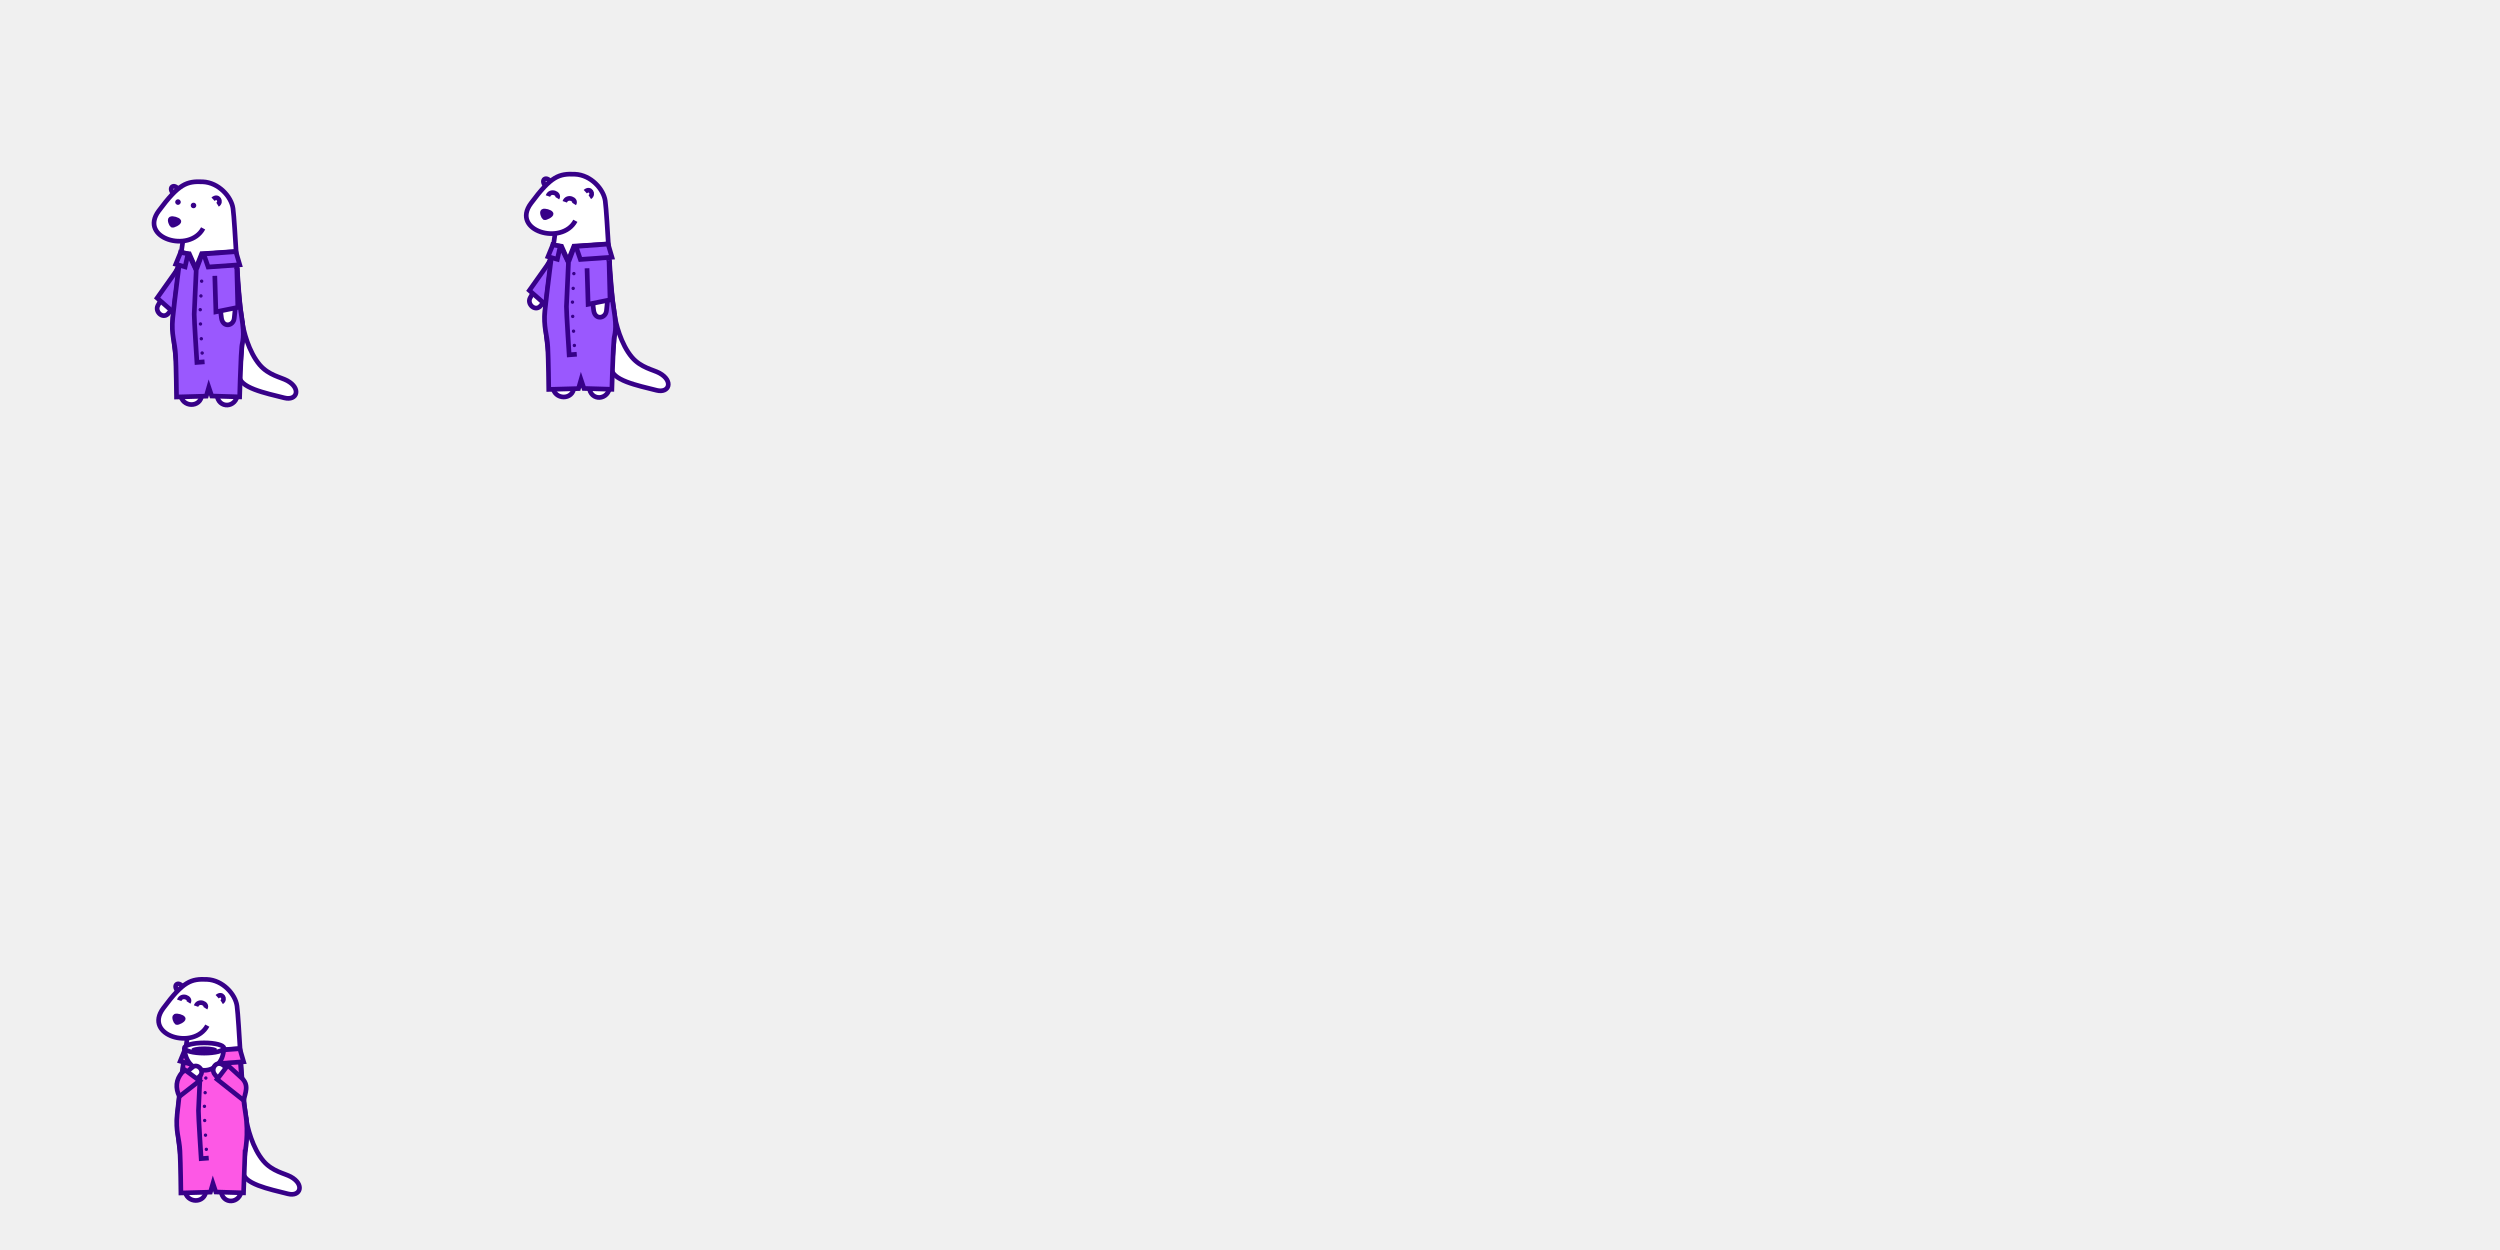
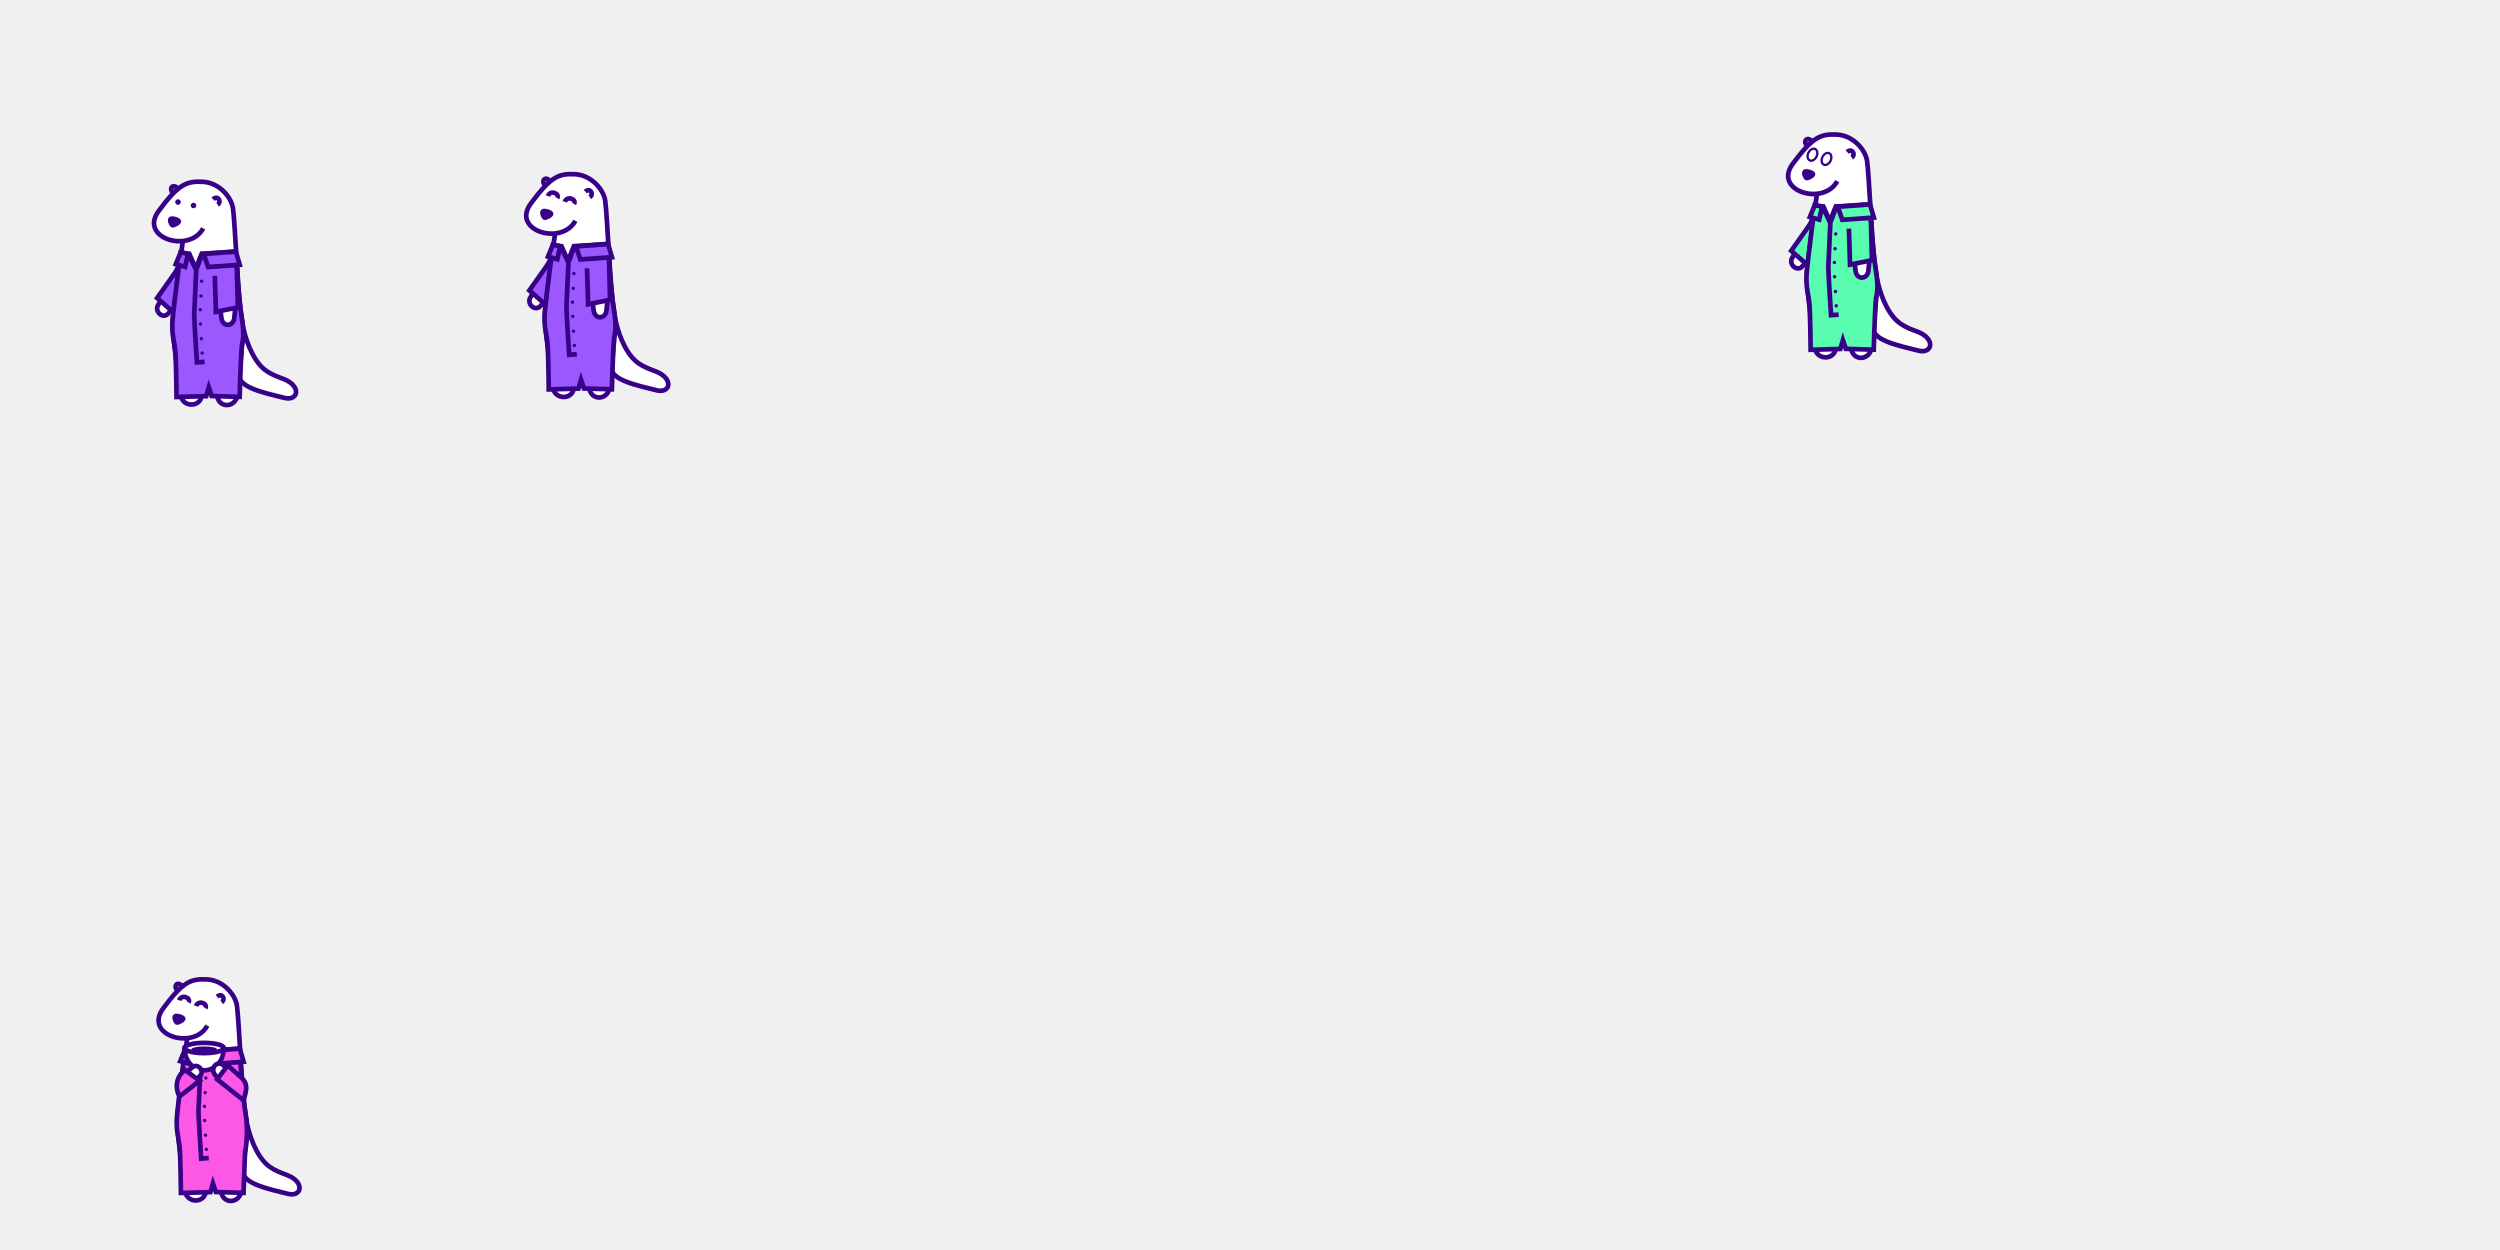
<svg xmlns="http://www.w3.org/2000/svg" xmlns:xlink="http://www.w3.org/1999/xlink" width="6480" height="3240" viewBox="0 0 540 270" version="1.1" id="svg1">
  <defs id="defs1">
    <linearGradient id="swatch44">
      <stop style="stop-color:#ff80f1;stop-opacity:1;" offset="0" id="stop44" />
    </linearGradient>
    <linearGradient id="swatch43">
      <stop style="stop-color:#ff80f1;stop-opacity:1;" offset="0" id="stop43" />
    </linearGradient>
    <pattern xlink:href="#pattern12" preserveAspectRatio="xMidYMid" id="pattern15" patternTransform="translate(-4.2089842e-6,-2.1347655e-5)" />
    <pattern xlink:href="#pattern11" preserveAspectRatio="xMidYMid" id="pattern13" patternTransform="translate(-4.2089842e-6,-1.1347656e-5)" />
    <pattern patternUnits="userSpaceOnUse" width="145.163" height="23.961" patternTransform="translate(194.6471,528.9346)" preserveAspectRatio="xMidYMid" id="pattern11">
      <rect style="fill:#ffffff;stroke:#6002ee;stroke-width:12;stroke-dasharray:none" id="rect11-6" width="133.163" height="11.961" x="6" y="6" rx="18" />
    </pattern>
    <pattern patternUnits="userSpaceOnUse" width="145.163" height="23.961" patternTransform="translate(194.6471,528.9346)" preserveAspectRatio="xMidYMid" id="pattern12">
      <rect style="fill:url(#pattern13);stroke:none" width="145.163" height="23.961" x="0" y="0" id="rect12" />
    </pattern>
    <pattern patternUnits="userSpaceOnUse" width="145.163" height="23.961" patternTransform="translate(194.6471,528.9346)" preserveAspectRatio="xMidYMid" id="pattern14">
      <rect style="fill:url(#pattern15);stroke:none" width="145.163" height="23.961" x="0" y="0" id="rect13" />
    </pattern>
  </defs>
  <g id="layer1">
    <path style="fill:#ffffff;fill-opacity:1;stroke:#370188;stroke-width:1.013;stroke-dasharray:none;stroke-opacity:1" d="m 38.942,56.019 c -0.392,2.574 -4.251,8.736 -4.866,10.023 -0.615,1.287 1.015,2.823 2.134,1.816 1.119,-1.007 4.966,-6.641 5.47,-8.6" id="path5-1-2-1-7" />
    <path style="fill:#ffffff;fill-opacity:1;stroke:#370188;stroke-width:1.013;stroke-dasharray:none;stroke-opacity:1" d="m 52.286,69.323 c 0.257,2.058 1.42,6.684 3.824,9.493 1.931,2.257 4.587,2.671 5.924,3.402 3.079,1.684 2.132,4.422 -0.608,3.724 -3.994,-1.017 -10.027,-2.194 -9.749,-4.978" id="path2-4-2-5-8-3" />
    <path style="fill:#9a58fe;fill-opacity:1;stroke:#370188;stroke-width:1.013;stroke-dasharray:none;stroke-opacity:1" d="m 38.486,57.948 -4.549,6.424 3.511,3.072" id="path13-6-7-6-8" />
    <path style="fill:#ffffff;fill-opacity:1;stroke:#370188;stroke-width:1.013;stroke-dasharray:none;stroke-opacity:1" d="m 37.319,41.662 c -0.939,-1.153 0.227,-2.106 1.197,-0.791" id="path15-0-5-6-6-1" />
    <path style="fill:#ffffff;fill-opacity:1;stroke:#370188;stroke-width:1.013;stroke-dasharray:none;stroke-opacity:1" d="m 43.878,49.329 c -2.918,5.453 -13.977,2.15 -9.6,-3.763 4.377,-5.913 6.067,-6.451 9.523,-6.297 3.456,0.154 6.186,3.25 6.528,5.76 0.45,3.306 1.048,18.649 1.816,23.18 0.629,3.712 -0.25,10.737 -0.656,14.688 -0.089,0.871 -0.156,1.593 -0.178,2.097 -0.14,3.172 -4.225,3.41 -4.454,0.23 -0.17,-2.356 -3.177,-1.956 -3.272,0 -0.142,2.922 -4.341,2.874 -4.594,-0.082 -0.293,-3.431 -1.944,-12.819 -1.622,-16.447 0.306,-3.456 2.131,-16.677 2.131,-16.677 v 0" id="path1-2-4-7-1-7" />
    <circle style="fill:#370188;fill-opacity:1;stroke:#370188;stroke-width:0.253;stroke-opacity:1" id="path3-29-2-0" cx="38.445" cy="43.647" r="0.473" />
    <circle style="fill:#370188;fill-opacity:1;stroke:#370188;stroke-width:0.253;stroke-opacity:1" id="path3-3-5-9-1" cx="41.798" cy="44.382" r="0.473" />
    <path style="fill:#370188;fill-opacity:1;stroke:#370188;stroke-width:1.013;stroke-dasharray:none;stroke-opacity:1" d="m 36.888,47.286 c 0.335,-0.217 1.581,0.147 1.739,0.489 0.148,0.32 -1.203,0.997 -1.431,0.869 -0.167,-0.094 -0.643,-1.141 -0.308,-1.358 z" id="path4-2-3-9-6" />
    <path style="fill:#9a58fe;fill-opacity:1;stroke:#370188;stroke-width:1.013;stroke-dasharray:none;stroke-opacity:1" d="m 52.075,77.003 c -0.107,1.678 -0.313,8.723 -0.313,8.723 l -6.033,-0.183 -0.627,-1.881 -0.548,1.907 -6.425,0.183 c 0,0 -0.067,-6.296 -0.209,-9.141 -0.142,-2.845 -0.98,-4.206 -0.611,-7.925 0.369,-3.719 1.731,-14.178 1.731,-14.178 l 1.665,0.357 1.547,3.212 1.309,-3.272 7.316,-0.476 c 0,0 0.547,9.567 1.311,14.097 0.764,4.531 0.105,5.503 0.041,6.418 -0.064,0.914 -0.045,0.48 -0.153,2.158 z" id="path14-0-7-8-2" />
    <path style="fill:#ffffff;fill-opacity:1;stroke:#370188;stroke-width:1.013;stroke-dasharray:none;stroke-opacity:1" d="m 51.216,57.892 c 0.218,3.178 -0.489,9.568 -0.618,10.836 -0.174,1.711 -2.407,2.09 -2.756,0.043 -0.348,-2.046 -0.49,-8.587 -0.49,-8.587" id="path6-86-3-4-3" />
    <path style="fill:#ffffff;fill-opacity:1;stroke:#370188;stroke-width:1.013;stroke-dasharray:none;stroke-opacity:1" d="m 43.782,54.537 -1.314,3.542" id="path10-5-4-0-6-1" />
    <path style="fill:#9a58fe;fill-opacity:1;stroke:#370188;stroke-width:1.013;stroke-dasharray:none;stroke-opacity:1" d="m 44.962,57.678 -0.968,-2.82 6.955,-0.508 0.832,2.842 z" id="path7-1-7-2-3-4" />
    <path style="fill:#ffffff;fill-opacity:1;stroke:#370188;stroke-width:1.013;stroke-dasharray:none;stroke-opacity:1" d="m 42.37,58.167 -1.604,-3.631" id="path9-9-9-5-8-8" />
    <path style="fill:#9a58fe;fill-opacity:1;stroke:#370188;stroke-width:1.013;stroke-dasharray:none;stroke-opacity:1" d="m 39.003,54.534 1.612,0.251 -0.634,2.858 -2.013,-0.575 z" id="path8-9-5-7-9-9" />
    <path style="fill:#9a58fe;fill-opacity:1;stroke:#370188;stroke-width:1.013;stroke-dasharray:none;stroke-opacity:1" d="m 46.397,59.582 0.237,7.777 4.736,-0.961 -0.219,-8.532" id="path12-2-2-7-8-2" />
    <path style="fill:#9a58fe;fill-opacity:1;stroke:#370188;stroke-width:1.013;stroke-dasharray:none;stroke-opacity:1" d="m 42.401,58.02 c 0,0 -0.419,8.893 -0.451,9.827 -0.032,0.934 0.586,10.432 0.586,10.432 l 1.648,-0.127" id="path11-7-9-4-2-3" />
    <circle style="fill:#370188;fill-opacity:1;stroke:#370188;stroke-width:0.253;stroke-opacity:1" id="path3-3-6-16-4-6-1" r="0.24" cy="60.734" cx="43.557" />
    <circle style="fill:#370188;fill-opacity:1;stroke:#370188;stroke-width:0.253;stroke-opacity:1" id="path3-3-6-9-41-1-0-5" r="0.24" cy="63.924" cx="43.403" />
    <circle style="fill:#370188;fill-opacity:1;stroke:#370188;stroke-width:0.253;stroke-opacity:1" id="path3-3-6-2-6-2-9-0" r="0.24" cy="66.893" cx="43.252" />
    <circle style="fill:#370188;fill-opacity:1;stroke:#370188;stroke-width:0.253;stroke-opacity:1" id="path3-3-6-1-3-7-6-7" r="0.24" cy="69.977" cx="43.304" />
    <circle style="fill:#370188;fill-opacity:1;stroke:#370188;stroke-width:0.253;stroke-opacity:1" id="path3-3-6-6-9-8-5-4" r="0.24" cy="73.17" cx="43.484" />
    <circle style="fill:#370188;fill-opacity:1;stroke:#370188;stroke-width:0.253;stroke-opacity:1" id="path3-3-6-60-59-6-9-2" r="0.24" cy="76.255" cx="43.664" />
    <path style="fill:#ffffff;fill-opacity:1;stroke:#370188;stroke-width:1.013;stroke-dasharray:none;stroke-opacity:1" d="m 46.02,43.036 c 1.062,-0.973 1.935,0.569 0.973,1.172" id="path15-1-0-5-7" />
    <path style="fill:#ffffff;fill-opacity:1;stroke:#370188;stroke-width:1.013;stroke-dasharray:none;stroke-opacity:1" d="m 119.343,54.384 c -0.392,2.574 -4.251,8.736 -4.866,10.023 -0.615,1.287 1.015,2.823 2.134,1.816 1.119,-1.007 4.966,-6.641 5.47,-8.6" id="path5-1-2-1-7-5" />
    <path style="fill:#ffffff;fill-opacity:1;stroke:#370188;stroke-width:1.013;stroke-dasharray:none;stroke-opacity:1" d="m 132.686,67.687 c 0.257,2.058 1.42,6.684 3.824,9.493 1.931,2.257 4.587,2.671 5.924,3.402 3.079,1.684 2.132,4.422 -0.608,3.724 -3.994,-1.017 -10.027,-2.194 -9.749,-4.978" id="path2-4-2-5-8-3-7" />
    <path style="fill:#9a58fe;fill-opacity:1;stroke:#370188;stroke-width:1.013;stroke-dasharray:none;stroke-opacity:1" d="m 118.887,56.312 -4.549,6.424 3.511,3.072" id="path13-6-7-6-8-9" />
    <path style="fill:#ffffff;fill-opacity:1;stroke:#370188;stroke-width:1.013;stroke-dasharray:none;stroke-opacity:1" d="m 117.72,40.026 c -0.939,-1.153 0.227,-2.106 1.197,-0.791" id="path15-0-5-6-6-1-8" />
    <path style="fill:#ffffff;fill-opacity:1;stroke:#370188;stroke-width:1.013;stroke-dasharray:none;stroke-opacity:1" d="m 124.279,47.693 c -2.918,5.453 -13.977,2.15 -9.6,-3.763 4.377,-5.913 6.067,-6.451 9.523,-6.297 3.456,0.154 6.186,3.25 6.528,5.76 0.45,3.306 1.048,18.649 1.816,23.18 0.629,3.712 -0.25,10.737 -0.656,14.688 -0.089,0.871 -0.156,1.593 -0.178,2.097 -0.14,3.172 -4.225,3.41 -4.454,0.23 -0.17,-2.356 -3.177,-1.956 -3.272,0 -0.142,2.922 -4.341,2.874 -4.594,-0.082 -0.293,-3.431 -1.944,-12.819 -1.622,-16.447 0.306,-3.456 2.131,-16.677 2.131,-16.677 v 0" id="path1-2-4-7-1-7-4" />
    <path style="fill:#370188;fill-opacity:1;stroke:#370188;stroke-width:1.013;stroke-dasharray:none;stroke-opacity:1" d="m 117.289,45.65 c 0.335,-0.217 1.581,0.147 1.739,0.489 0.148,0.32 -1.203,0.997 -1.431,0.869 -0.167,-0.094 -0.643,-1.141 -0.308,-1.358 z" id="path4-2-3-9-6-8" />
    <path style="fill:#9a58fe;fill-opacity:1;stroke:#370188;stroke-width:1.013;stroke-dasharray:none;stroke-opacity:1" d="m 132.476,75.367 c -0.107,1.678 -0.313,8.723 -0.313,8.723 l -6.033,-0.183 -0.627,-1.881 -0.548,1.907 -6.425,0.183 c 0,0 -0.067,-6.296 -0.209,-9.141 -0.142,-2.845 -0.98,-4.206 -0.611,-7.925 0.369,-3.719 1.731,-14.178 1.731,-14.178 l 1.665,0.357 1.547,3.212 1.309,-3.272 7.316,-0.476 c 0,0 0.547,9.567 1.311,14.097 0.764,4.531 0.105,5.503 0.041,6.418 -0.064,0.914 -0.045,0.48 -0.153,2.158 z" id="path14-0-7-8-2-9" />
    <path style="fill:#ffffff;fill-opacity:1;stroke:#370188;stroke-width:1.013;stroke-dasharray:none;stroke-opacity:1" d="m 131.617,56.256 c 0.218,3.178 -0.489,9.568 -0.618,10.836 -0.174,1.711 -2.407,2.09 -2.756,0.043 -0.348,-2.046 -0.49,-8.587 -0.49,-8.587" id="path6-86-3-4-3-4" />
    <path style="fill:#ffffff;fill-opacity:1;stroke:#370188;stroke-width:1.013;stroke-dasharray:none;stroke-opacity:1" d="m 124.183,52.901 -1.314,3.542" id="path10-5-4-0-6-1-7" />
    <path style="fill:#9a58fe;fill-opacity:1;stroke:#370188;stroke-width:1.013;stroke-dasharray:none;stroke-opacity:1" d="m 125.363,56.042 -0.968,-2.82 6.955,-0.508 0.832,2.842 z" id="path7-1-7-2-3-4-0" />
    <path style="fill:#ffffff;fill-opacity:1;stroke:#370188;stroke-width:1.013;stroke-dasharray:none;stroke-opacity:1" d="m 122.771,56.531 -1.604,-3.631" id="path9-9-9-5-8-8-4" />
    <path style="fill:#9a58fe;fill-opacity:1;stroke:#370188;stroke-width:1.013;stroke-dasharray:none;stroke-opacity:1" d="m 119.404,52.899 1.612,0.251 -0.634,2.858 -2.013,-0.575 z" id="path8-9-5-7-9-9-0" />
    <path style="fill:#9a58fe;fill-opacity:1;stroke:#370188;stroke-width:1.013;stroke-dasharray:none;stroke-opacity:1" d="m 126.798,57.946 0.237,7.777 4.736,-0.961 -0.219,-8.532" id="path12-2-2-7-8-2-6" />
    <path style="fill:#9a58fe;fill-opacity:1;stroke:#370188;stroke-width:1.013;stroke-dasharray:none;stroke-opacity:1" d="m 122.802,56.384 c 0,0 -0.419,8.893 -0.451,9.827 -0.032,0.934 0.586,10.432 0.586,10.432 l 1.648,-0.127" id="path11-7-9-4-2-3-5" />
    <circle style="fill:#370188;fill-opacity:1;stroke:#370188;stroke-width:0.253;stroke-opacity:1" id="path3-3-6-16-4-6-1-3" r="0.24" cy="59.098" cx="123.958" />
    <circle style="fill:#370188;fill-opacity:1;stroke:#370188;stroke-width:0.253;stroke-opacity:1" id="path3-3-6-9-41-1-0-5-8" r="0.24" cy="62.289" cx="123.804" />
    <circle style="fill:#370188;fill-opacity:1;stroke:#370188;stroke-width:0.253;stroke-opacity:1" id="path3-3-6-2-6-2-9-0-5" r="0.24" cy="65.258" cx="123.653" />
    <circle style="fill:#370188;fill-opacity:1;stroke:#370188;stroke-width:0.253;stroke-opacity:1" id="path3-3-6-1-3-7-6-7-1" r="0.24" cy="68.342" cx="123.705" />
    <circle style="fill:#370188;fill-opacity:1;stroke:#370188;stroke-width:0.253;stroke-opacity:1" id="path3-3-6-6-9-8-5-4-2" r="0.24" cy="71.535" cx="123.885" />
    <circle style="fill:#370188;fill-opacity:1;stroke:#370188;stroke-width:0.253;stroke-opacity:1" id="path3-3-6-60-59-6-9-2-4" r="0.24" cy="74.619" cx="124.065" />
    <path style="fill:#ffffff;fill-opacity:1;stroke:#370188;stroke-width:1.013;stroke-dasharray:none;stroke-opacity:1" d="m 126.421,41.4 c 1.062,-0.973 1.935,0.569 0.973,1.172" id="path15-1-0-5-7-6" />
    <path style="fill:#ffffff;fill-opacity:1;stroke:#370188;stroke-width:1.005;stroke-dasharray:none;stroke-opacity:1" d="m 53.125,241.377 c 0.255,2.042 1.41,6.633 3.794,9.42 1.916,2.24 4.552,2.651 5.879,3.376 3.055,1.671 2.116,4.388 -0.604,3.696 -3.963,-1.009 -9.95,-2.178 -9.674,-4.94" id="path2-4" />
    <path style="fill:#ffffff;fill-opacity:1;stroke:#370188;stroke-width:1.005;stroke-dasharray:none;stroke-opacity:1" d="m 38.274,213.927 c -0.931,-1.145 0.226,-2.09 1.188,-0.785" id="path15-0" />
    <path style="fill:#ffffff;fill-opacity:1;stroke:#370188;stroke-width:1.005;stroke-dasharray:none;stroke-opacity:1" d="m 44.782,221.536 c -2.896,5.411 -13.87,2.134 -9.526,-3.734 4.344,-5.868 6.02,-6.402 9.45,-6.249 3.429,0.152 6.138,3.225 6.478,5.716 0.447,3.281 1.04,18.506 1.802,23.003 0.624,3.684 -0.248,10.655 -0.651,14.575 -0.089,0.865 -0.155,1.581 -0.177,2.081 -0.139,3.148 -4.193,3.384 -4.42,0.229 -0.169,-2.338 -3.152,-1.941 -3.247,0 -0.141,2.9 -4.308,2.852 -4.558,-0.082 -0.291,-3.405 -1.929,-12.721 -1.61,-16.321 0.304,-3.429 2.115,-16.549 2.115,-16.549 v 0" id="path1-2" />
    <path style="fill:none;fill-opacity:1;stroke:#370188;stroke-width:1.005;stroke-dasharray:none;stroke-opacity:1" d="m 38.713,216.068 c 0.488,-1.415 2.636,-0.545 2,0.454" id="path32" />
    <path style="fill:none;fill-opacity:1;stroke:#370188;stroke-width:1.005;stroke-dasharray:none;stroke-opacity:1" d="m 42.348,217.316 c 0.488,-1.415 2.636,-0.545 2,0.454" id="path32-9" />
    <path style="fill:none;fill-opacity:1;stroke:#370188;stroke-width:1.005;stroke-dasharray:none;stroke-opacity:1" d="m 118.356,42.347 c 0.488,-1.415 2.636,-0.545 2,0.454" id="path32-7" />
    <path style="fill:none;fill-opacity:1;stroke:#370188;stroke-width:1.005;stroke-dasharray:none;stroke-opacity:1" d="m 121.99,43.595 c 0.488,-1.415 2.636,-0.545 2,0.454" id="path32-9-7" />
    <path style="fill:#370188;fill-opacity:1;stroke:#370188;stroke-width:1.005;stroke-dasharray:none;stroke-opacity:1" d="m 37.846,219.509 c 0.333,-0.216 1.569,0.145 1.725,0.485 0.146,0.318 -1.193,0.99 -1.42,0.863 -0.166,-0.093 -0.638,-1.132 -0.306,-1.348 z" id="path4" />
    <path style="fill:#fd58e5;fill-opacity:1;stroke:#370188;stroke-width:1.005;stroke-dasharray:none;stroke-opacity:1" d="m 52.916,248.998 -0.311,8.657 -5.987,-0.181 -0.622,-1.866 -0.544,1.892 -6.376,0.181 c 0,0 -0.066,-6.248 -0.207,-9.071 -0.141,-2.823 -0.972,-4.173 -0.606,-7.864 0.366,-3.691 1.718,-14.069 1.718,-14.069 l 1.653,0.354 1.535,3.187 1.299,-3.246 7.26,-0.472 c 0,0 0.543,9.493 1.301,13.989 0.758,4.496 -0.111,8.51 -0.111,8.51 z" id="path14" />
    <path style="fill:#ffffff;fill-opacity:1;stroke:#370188;stroke-width:1.005;stroke-dasharray:none;stroke-opacity:1" d="m 44.687,226.704 -1.304,3.515" id="path10-5" />
    <path style="fill:#fd58e5;fill-opacity:1;stroke:#370188;stroke-width:1.005;stroke-dasharray:none;stroke-opacity:1" d="m 45.858,229.821 -0.961,-2.799 6.901,-0.504 0.825,2.82 z" id="path7-1" />
    <path style="fill:#ffffff;fill-opacity:1;stroke:#370188;stroke-width:1.005;stroke-dasharray:none;stroke-opacity:1" d="M 43.286,230.307 41.695,226.704" id="path9-9" />
    <path style="fill:#fd58e5;fill-opacity:1;stroke:#370188;stroke-width:1.005;stroke-dasharray:none;stroke-opacity:1" d="m 39.944,226.702 1.6,0.249 -0.629,2.837 -1.997,-0.571 z" id="path8-9" />
    <path style="fill:#fd58e5;fill-opacity:1;stroke:#370188;stroke-width:1.005;stroke-dasharray:none;stroke-opacity:1" d="m 43.316,230.16 c 0,0 -0.416,8.825 -0.448,9.752 -0.032,0.927 0.581,10.352 0.581,10.352 l 1.635,-0.126" id="path11-7" />
    <circle style="fill:#370188;fill-opacity:1;stroke:#370188;stroke-width:0.251;stroke-opacity:1" id="path3-3-6" r="0.238" cy="232.854" cx="44.463" />
    <circle style="fill:#370188;fill-opacity:1;stroke:#370188;stroke-width:0.251;stroke-opacity:1" id="path3-3-6-9" r="0.238" cy="236.02" cx="44.311" />
    <circle style="fill:#370188;fill-opacity:1;stroke:#370188;stroke-width:0.251;stroke-opacity:1" id="path3-3-6-2" r="0.238" cy="238.966" cx="44.161" />
    <circle style="fill:#370188;fill-opacity:1;stroke:#370188;stroke-width:0.251;stroke-opacity:1" id="path3-3-6-1" r="0.238" cy="242.026" cx="44.212" />
    <circle style="fill:#370188;fill-opacity:1;stroke:#370188;stroke-width:0.251;stroke-opacity:1" id="path3-3-6-6" r="0.238" cy="245.195" cx="44.391" />
    <circle style="fill:#370188;fill-opacity:1;stroke:#370188;stroke-width:0.251;stroke-opacity:1" id="path3-3-6-60" r="0.238" cy="248.256" cx="44.57" />
    <path style="fill:#ffffff;fill-opacity:1;stroke:#370188;stroke-width:1.005;stroke-dasharray:none;stroke-opacity:1" d="m 46.908,215.292 c 1.054,-0.965 1.92,0.565 0.965,1.163" id="path15" />
    <path style="fill:#ffffff;fill-opacity:1;stroke:#370188;stroke-width:1.005;stroke-opacity:1" d="m 39.843,226.342 c 0.205,6.431 8.369,6.49 8.506,-0.01" id="path18" />
    <ellipse style="fill:#ffffff;fill-opacity:1;stroke:#370188;stroke-width:1.005;stroke-opacity:1" id="path2" cx="44.095" cy="226.367" rx="4.259" ry="1.108" />
    <ellipse style="fill:#370188;fill-opacity:1;stroke:none;stroke-width:1.96" id="path20" cx="44.115" cy="226.619" rx="2.753" ry="0.59" />
    <path style="fill:#ffffff;fill-opacity:1;stroke:#370188;stroke-width:1.005;stroke-dasharray:none;stroke-opacity:1" d="m 39.76,232.448 c 0.859,-1.068 0.838,-1.158 1.85,-1.958 1.11,-0.878 2.639,0.829 1.596,1.899 -1.043,1.07 -1.032,1.056 -1.211,1.144" id="path5" />
    <path style="fill:#fd58e5;fill-opacity:1;stroke:#370188;stroke-width:1.005;stroke-dasharray:none;stroke-opacity:1" d="m 40.021,231.154 3.086,2.293 -4.367,3.404 c -0.866,-1.853 -0.789,-3.616 0.622,-5.253 z" id="path13" />
    <path style="fill:#ffffff;fill-opacity:1;stroke:#370188;stroke-width:1.005;stroke-dasharray:none;stroke-opacity:1" d="m 48.728,234.231 c -2.436,-2.014 -1.46,-1.121 -2.285,-2.08 -1.113,-1.294 0.378,-3.337 1.912,-1.963 2.655,2.378 2.007,1.877 1.999,1.866" id="path6" />
    <path style="fill:#fd58e5;fill-opacity:1;stroke:#370188;stroke-width:1.005;stroke-dasharray:none;stroke-opacity:1" d="m 52.095,232.74 -2.89,-2.634 -2.31,3.029 5.753,4.56 c 0.278,-1.652 1.298,-3.303 -0.553,-4.955 z" id="path12-2" />
+     <path style="fill:#ffffff;fill-opacity:1;stroke:#370188;stroke-width:1.013;stroke-dasharray:none;stroke-opacity:1" d="m 391.911,45.821 c -0.392,2.574 -4.251,8.736 -4.866,10.023 -0.615,1.287 1.015,2.823 2.134,1.816 1.119,-1.007 4.966,-6.641 5.47,-8.6" id="path5-1-2-1-7-3" />
+     <path style="fill:#ffffff;fill-opacity:1;stroke:#370188;stroke-width:1.013;stroke-dasharray:none;stroke-opacity:1" d="m 405.255,59.124 c 0.257,2.058 1.42,6.684 3.824,9.493 1.931,2.257 4.587,2.671 5.924,3.402 3.079,1.684 2.132,4.422 -0.608,3.724 -3.994,-1.017 -10.027,-2.194 -9.749,-4.978" id="path2-4-2-5-8-3-9" />
+     <path style="fill:#58fdaf;fill-opacity:1;stroke:#370188;stroke-width:1.013;stroke-dasharray:none;stroke-opacity:1" d="m 391.455,47.75 -4.549,6.424 3.511,3.072" id="path13-6-7-6-8-7" />
+     <path style="fill:#ffffff;fill-opacity:1;stroke:#370188;stroke-width:1.013;stroke-dasharray:none;stroke-opacity:1" d="m 390.289,31.463 c -0.939,-1.153 0.227,-2.106 1.197,-0.791" id="path15-0-5-6-6-1-6" />
+     <path style="fill:#ffffff;fill-opacity:1;stroke:#370188;stroke-width:1.013;stroke-dasharray:none;stroke-opacity:1" d="m 396.848,39.131 c -2.918,5.453 -13.977,2.15 -9.6,-3.763 4.377,-5.913 6.067,-6.451 9.523,-6.297 3.456,0.154 6.186,3.25 6.528,5.76 0.45,3.306 1.048,18.649 1.816,23.18 0.629,3.712 -0.25,10.737 -0.656,14.688 -0.089,0.871 -0.156,1.593 -0.178,2.097 -0.14,3.172 -4.225,3.41 -4.454,0.23 -0.17,-2.356 -3.177,-1.956 -3.272,0 -0.142,2.922 -4.341,2.874 -4.594,-0.082 -0.293,-3.431 -1.944,-12.819 -1.622,-16.447 0.306,-3.456 2.131,-16.677 2.131,-16.677 v 0" id="path1-2-4-7-1-7-0" />
+     <circle style="fill:#370188;fill-opacity:1;stroke:#370188;stroke-width:0.253;stroke-opacity:1" id="path3-29-2-0-0" cx="391.414" cy="33.449" r="0.473" />
+     <circle style="fill:#370188;fill-opacity:1;stroke:#370188;stroke-width:0.253;stroke-opacity:1" id="path3-3-5-9-1-7" cx="394.767" cy="34.184" r="0.473" />
+     <path style="fill:#370188;fill-opacity:1;stroke:#370188;stroke-width:1.013;stroke-dasharray:none;stroke-opacity:1" d="m 389.858,37.088 c 0.335,-0.217 1.581,0.147 1.739,0.489 0.148,0.32 -1.203,0.997 -1.431,0.869 -0.167,-0.094 -0.643,-1.141 -0.308,-1.358 z" id="path4-2-3-9-6-7" />
+     <path style="fill:#58fdaf;fill-opacity:1;stroke:#370188;stroke-width:1.013;stroke-dasharray:none;stroke-opacity:1" d="m 405.044,66.805 c -0.107,1.678 -0.313,8.723 -0.313,8.723 l -6.033,-0.183 -0.627,-1.881 -0.548,1.907 -6.425,0.183 c 0,0 -0.067,-6.296 -0.209,-9.141 -0.142,-2.845 -0.98,-4.206 -0.611,-7.925 0.369,-3.719 1.731,-14.178 1.731,-14.178 l 1.665,0.357 1.547,3.212 1.309,-3.272 7.316,-0.476 c 0,0 0.547,9.567 1.311,14.097 0.764,4.531 0.105,5.503 0.041,6.418 -0.064,0.914 -0.045,0.48 -0.153,2.158 z" id="path14-0-7-8-2-96" />
+     <path style="fill:#ffffff;fill-opacity:1;stroke:#370188;stroke-width:1.013;stroke-dasharray:none;stroke-opacity:1" d="m 404.185,47.694 c 0.218,3.178 -0.489,9.568 -0.618,10.836 -0.174,1.711 -2.407,2.09 -2.756,0.043 -0.348,-2.046 -0.49,-8.587 -0.49,-8.587" id="path6-86-3-4-3-7" />
+     <path style="fill:#ffffff;fill-opacity:1;stroke:#370188;stroke-width:1.013;stroke-dasharray:none;stroke-opacity:1" d="m 396.751,44.338 -1.314,3.542" id="path10-5-4-0-6-1-8" />
+     <path style="fill:#58fdaf;fill-opacity:1;stroke:#370188;stroke-width:1.013;stroke-dasharray:none;stroke-opacity:1" d="m 397.931,47.48 -0.968,-2.82 6.955,-0.508 0.832,2.842 z" id="path7-1-7-2-3-4-9" />
+     <path style="fill:#ffffff;fill-opacity:1;stroke:#370188;stroke-width:1.013;stroke-dasharray:none;stroke-opacity:1" d="m 395.339,47.969 -1.604,-3.631" id="path9-9-9-5-8-8-1" />
+     <path style="fill:#58fdaf;fill-opacity:1;stroke:#370188;stroke-width:1.013;stroke-dasharray:none;stroke-opacity:1" d="m 391.972,44.336 1.612,0.251 -0.634,2.858 -2.013,-0.575 z" id="path8-9-5-7-9-9-5" />
+     <path style="fill:#58fdaf;fill-opacity:1;stroke:#370188;stroke-width:1.013;stroke-dasharray:none;stroke-opacity:1" d="m 399.367,49.384 0.237,7.777 4.736,-0.961 -0.219,-8.532" id="path12-2-2-7-8-2-7" />
+     <path style="fill:#58fdaf;fill-opacity:1;stroke:#370188;stroke-width:1.013;stroke-dasharray:none;stroke-opacity:1" d="m 395.37,47.821 c 0,0 -0.419,8.893 -0.451,9.827 -0.032,0.934 0.586,10.432 0.586,10.432 l 1.648,-0.127" id="path11-7-9-4-2-3-4" />
+     <circle style="fill:#370188;fill-opacity:1;stroke:#370188;stroke-width:0.253;stroke-opacity:1" id="path3-3-6-16-4-6-1-6" r="0.24" cy="50.536" cx="396.526" />
+     <circle style="fill:#370188;fill-opacity:1;stroke:#370188;stroke-width:0.253;stroke-opacity:1" id="path3-3-6-9-41-1-0-5-1" r="0.24" cy="53.726" cx="396.373" />
+     <circle style="fill:#370188;fill-opacity:1;stroke:#370188;stroke-width:0.253;stroke-opacity:1" id="path3-3-6-2-6-2-9-0-3" r="0.24" cy="56.695" cx="396.221" />
+     <circle style="fill:#370188;fill-opacity:1;stroke:#370188;stroke-width:0.253;stroke-opacity:1" id="path3-3-6-1-3-7-6-7-9" r="0.24" cy="59.779" cx="396.273" />
+     <circle style="fill:#370188;fill-opacity:1;stroke:#370188;stroke-width:0.253;stroke-opacity:1" id="path3-3-6-6-9-8-5-4-8" r="0.24" cy="62.972" cx="396.453" />
+     <circle style="fill:#370188;fill-opacity:1;stroke:#370188;stroke-width:0.253;stroke-opacity:1" id="path3-3-6-60-59-6-9-2-6" r="0.24" cy="66.057" cx="396.633" />
+     <path style="fill:#ffffff;fill-opacity:1;stroke:#370188;stroke-width:1.013;stroke-dasharray:none;stroke-opacity:1" d="m 398.989,32.838 c 1.062,-0.973 1.935,0.569 0.973,1.172" id="path15-1-0-5-7-4" />
+     <ellipse style="fill:#ffffff;fill-opacity:1;stroke:#370188;stroke-width:0.5;stroke-dasharray:none;stroke-opacity:1" id="path9-2-0-5" cx="367.404" cy="-139.27" rx="0.968" ry="1.365" transform="rotate(25.63931)" />
+     <ellipse style="fill:#ffffff;fill-opacity:1;stroke:#370188;stroke-width:0.5;stroke-dasharray:none;stroke-opacity:1" id="path9-2-0-5-2" cx="370.53" cy="-139.764" rx="0.968" ry="1.365" transform="rotate(25.63931)" />
  </g>
</svg>
